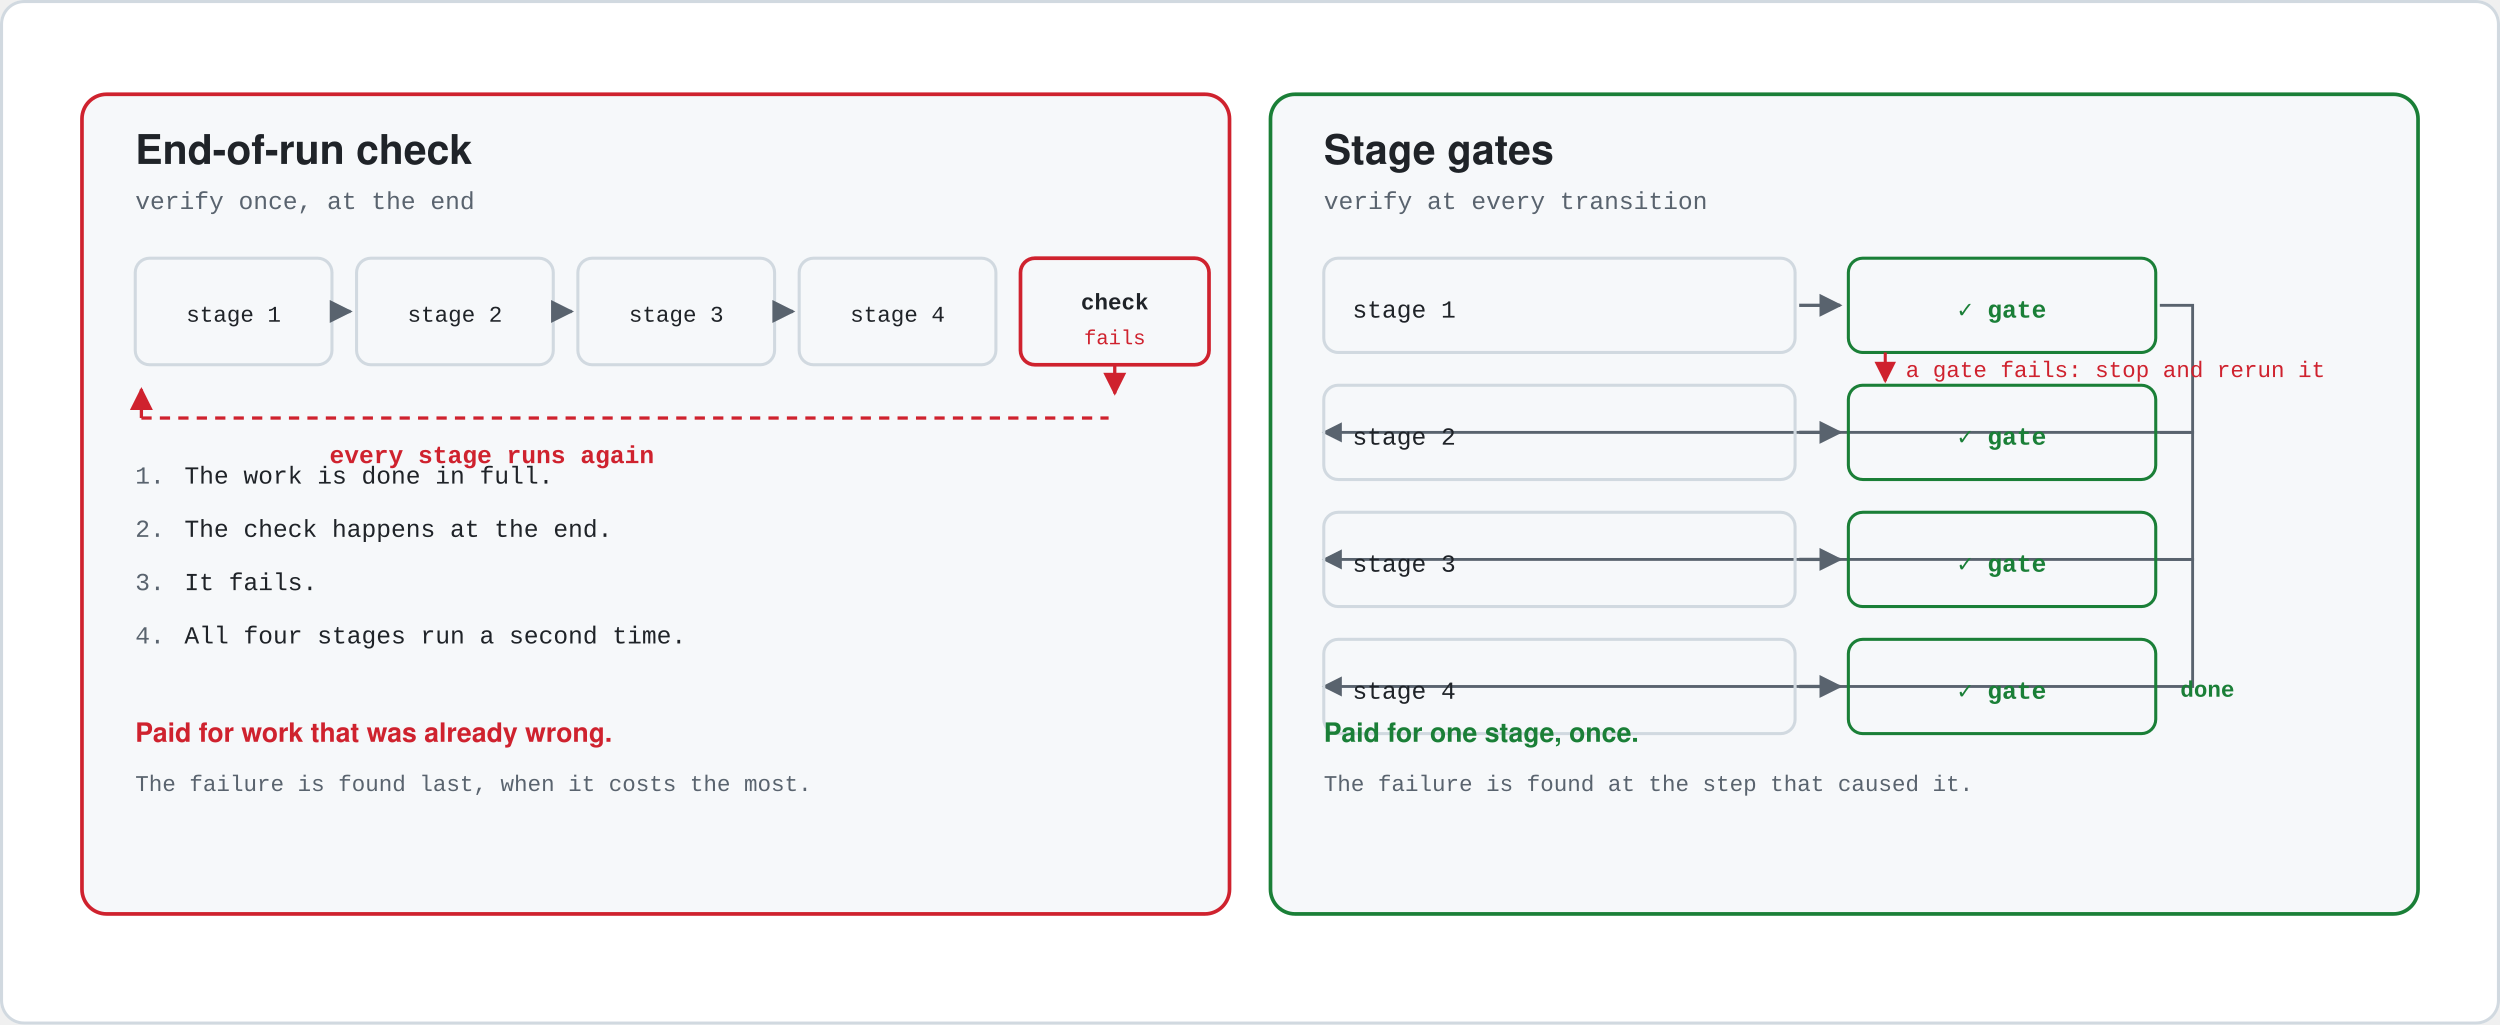
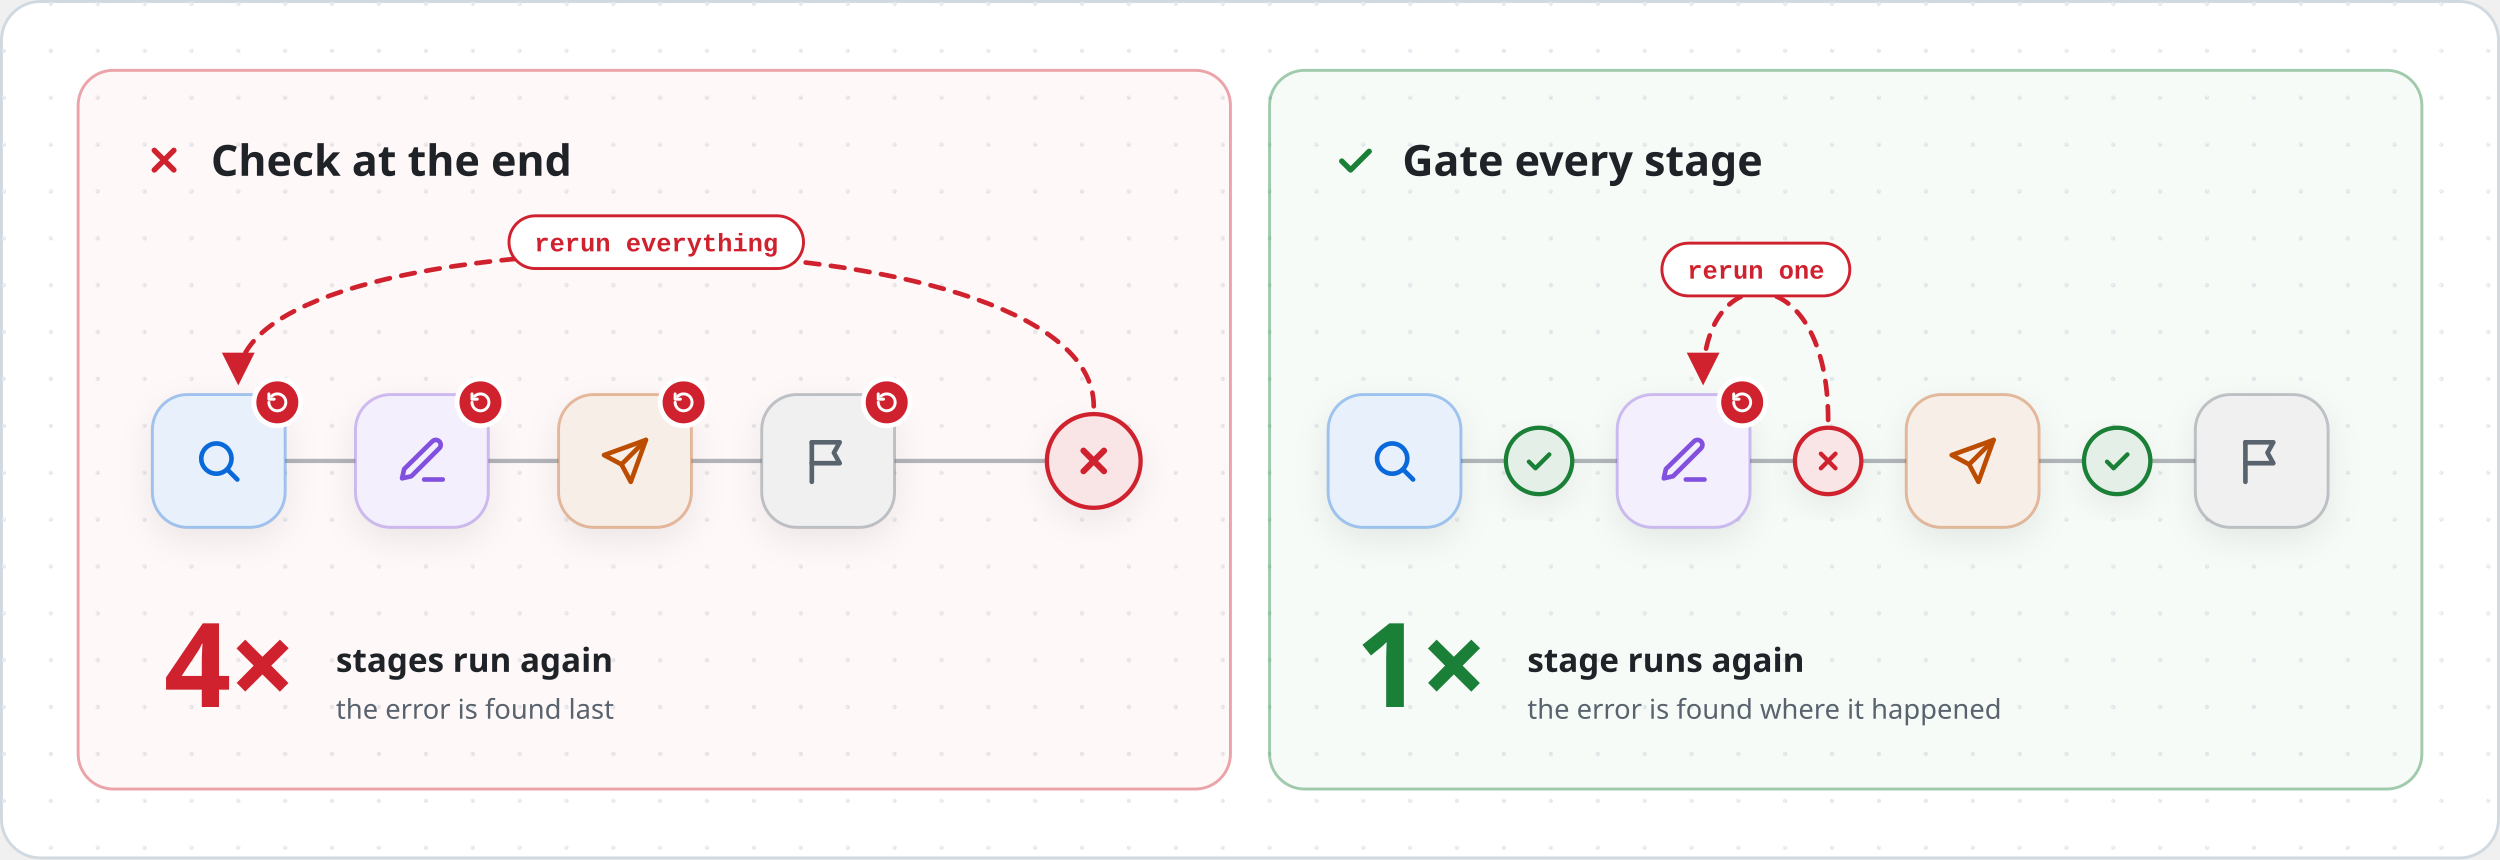
- <svg xmlns="http://www.w3.org/2000/svg" width="1220" height="500" viewBox="0 0 1220 500" role="img" aria-labelledby="t" aria-describedby="d">
+ <svg xmlns="http://www.w3.org/2000/svg" width="1280" height="440" viewBox="0 0 1280 440" role="img" aria-labelledby="t" aria-describedby="d">
  <defs>
-     <marker id="a" viewBox="0 0 10 10" refX="9" refY="5" markerWidth="7" markerHeight="7" orient="auto">
-       <path d="M0 0 L10 5 L0 10 z" fill="#59636e" />
+     <pattern id="dots" width="24" height="24" patternUnits="userSpaceOnUse">
+       <circle cx="2" cy="2" r="1.1" fill="#e3e8ed" />
+     </pattern>
+     <filter id="sh" x="-30%" y="-30%" width="160%" height="170%">
+       <feDropShadow dx="0" dy="6" stdDeviation="9" flood-color="#000" flood-opacity="0.08" />
+     </filter>
+     <marker id="am" viewBox="0 0 10 10" refX="8" refY="5" markerWidth="7" markerHeight="7" orient="auto">
+       <path d="M0 0L10 5L0 10z" fill="#59636e" />
    </marker>
-     <marker id="af" viewBox="0 0 10 10" refX="9" refY="5" markerWidth="7" markerHeight="7" orient="auto">
-       <path d="M0 0 L10 5 L0 10 z" fill="#cf222e" />
+     <marker id="ag" viewBox="0 0 10 10" refX="8" refY="5" markerWidth="7" markerHeight="7" orient="auto">
+       <path d="M0 0L10 5L0 10z" fill="#1a7f37" />
+     </marker>
+     <marker id="ar" viewBox="0 0 10 10" refX="8" refY="5" markerWidth="7" markerHeight="7" orient="auto">
+       <path d="M0 0L10 5L0 10z" fill="#cf222e" />
    </marker>
  </defs>
-   <rect width="1220" height="500" rx="12" fill="#ffffff" />
-   <rect x="0.75" y="0.75" width="1218.5" height="498.5" rx="11" fill="none" stroke="#d1d9e0" stroke-width="1.5" />
-   <rect x="40" y="46" width="560" height="400" rx="12" fill="#f6f8fa" stroke="#cf222e" stroke-width="1.8" />
-   <text x="66" y="80" font-size="20" font-family="-apple-system, BlinkMacSystemFont, 'Segoe UI', Helvetica, Arial, sans-serif" fill="#1f2328" font-weight="700">End-of-run check</text>
-   <text x="66" y="102" font-size="12" font-family="ui-monospace, SFMono-Regular, 'SF Mono', Menlo, Consolas, 'Liberation Mono', monospace" fill="#59636e" font-weight="400">verify once, at the end</text>
-   <rect x="620" y="46" width="560" height="400" rx="12" fill="#f6f8fa" stroke="#1a7f37" stroke-width="1.8" />
-   <text x="646" y="80" font-size="20" font-family="-apple-system, BlinkMacSystemFont, 'Segoe UI', Helvetica, Arial, sans-serif" fill="#1f2328" font-weight="700">Stage gates</text>
-   <text x="646" y="102" font-size="12" font-family="ui-monospace, SFMono-Regular, 'SF Mono', Menlo, Consolas, 'Liberation Mono', monospace" fill="#59636e" font-weight="400">verify at every transition</text>
-   <rect x="66" y="126" width="96" height="52" rx="7" fill="none" stroke="#d1d9e0" stroke-width="1.5" />
-   <text x="114.0" y="157" font-size="11" font-family="ui-monospace, SFMono-Regular, 'SF Mono', Menlo, Consolas, 'Liberation Mono', monospace" fill="#1f2328" font-weight="400" text-anchor="middle">stage 1</text>
-   <path d="M164 152.0 L171 152.0" stroke="#59636e" stroke-width="1.6" marker-end="url(#a)" />
-   <rect x="174" y="126" width="96" height="52" rx="7" fill="none" stroke="#d1d9e0" stroke-width="1.5" />
-   <text x="222.0" y="157" font-size="11" font-family="ui-monospace, SFMono-Regular, 'SF Mono', Menlo, Consolas, 'Liberation Mono', monospace" fill="#1f2328" font-weight="400" text-anchor="middle">stage 2</text>
-   <path d="M272 152.0 L279 152.0" stroke="#59636e" stroke-width="1.6" marker-end="url(#a)" />
-   <rect x="282" y="126" width="96" height="52" rx="7" fill="none" stroke="#d1d9e0" stroke-width="1.5" />
-   <text x="330.0" y="157" font-size="11" font-family="ui-monospace, SFMono-Regular, 'SF Mono', Menlo, Consolas, 'Liberation Mono', monospace" fill="#1f2328" font-weight="400" text-anchor="middle">stage 3</text>
-   <path d="M380 152.0 L387 152.0" stroke="#59636e" stroke-width="1.6" marker-end="url(#a)" />
-   <rect x="390" y="126" width="96" height="52" rx="7" fill="none" stroke="#d1d9e0" stroke-width="1.5" />
-   <text x="438.0" y="157" font-size="11" font-family="ui-monospace, SFMono-Regular, 'SF Mono', Menlo, Consolas, 'Liberation Mono', monospace" fill="#1f2328" font-weight="400" text-anchor="middle">stage 4</text>
-   <rect x="498" y="126" width="92" height="52" rx="7" fill="none" stroke="#cf222e" stroke-width="1.8" />
-   <text x="544" y="151" font-size="11" font-family="ui-monospace, SFMono-Regular, 'SF Mono', Menlo, Consolas, 'Liberation Mono', monospace" fill="#1f2328" font-weight="700" text-anchor="middle">check</text>
-   <text x="544" y="168" font-size="10" font-family="ui-monospace, SFMono-Regular, 'SF Mono', Menlo, Consolas, 'Liberation Mono', monospace" fill="#cf222e" font-weight="400" text-anchor="middle">fails</text>
-   <path d="M544 178 v14" stroke="#cf222e" stroke-width="1.6" marker-end="url(#af)" />
-   <path d="M69 204 h472" stroke="#cf222e" stroke-width="1.6" stroke-dasharray="5 4" fill="none" />
-   <path d="M69 204 v-14" stroke="#cf222e" stroke-width="1.6" marker-end="url(#af)" />
-   <text x="240" y="226" font-size="12" font-family="ui-monospace, SFMono-Regular, 'SF Mono', Menlo, Consolas, 'Liberation Mono', monospace" fill="#cf222e" font-weight="700" text-anchor="middle">every stage runs again</text>
-   <text x="66" y="236" font-size="12" font-family="ui-monospace, SFMono-Regular, 'SF Mono', Menlo, Consolas, 'Liberation Mono', monospace" fill="#59636e" font-weight="400">1.</text>
-   <text x="90" y="236" font-size="12" font-family="ui-monospace, SFMono-Regular, 'SF Mono', Menlo, Consolas, 'Liberation Mono', monospace" fill="#1f2328" font-weight="400">The work is done in full.</text>
-   <text x="66" y="262" font-size="12" font-family="ui-monospace, SFMono-Regular, 'SF Mono', Menlo, Consolas, 'Liberation Mono', monospace" fill="#59636e" font-weight="400">2.</text>
-   <text x="90" y="262" font-size="12" font-family="ui-monospace, SFMono-Regular, 'SF Mono', Menlo, Consolas, 'Liberation Mono', monospace" fill="#1f2328" font-weight="400">The check happens at the end.</text>
-   <text x="66" y="288" font-size="12" font-family="ui-monospace, SFMono-Regular, 'SF Mono', Menlo, Consolas, 'Liberation Mono', monospace" fill="#59636e" font-weight="400">3.</text>
-   <text x="90" y="288" font-size="12" font-family="ui-monospace, SFMono-Regular, 'SF Mono', Menlo, Consolas, 'Liberation Mono', monospace" fill="#1f2328" font-weight="400">It fails.</text>
-   <text x="66" y="314" font-size="12" font-family="ui-monospace, SFMono-Regular, 'SF Mono', Menlo, Consolas, 'Liberation Mono', monospace" fill="#59636e" font-weight="400">4.</text>
-   <text x="90" y="314" font-size="12" font-family="ui-monospace, SFMono-Regular, 'SF Mono', Menlo, Consolas, 'Liberation Mono', monospace" fill="#1f2328" font-weight="400">All four stages run a second time.</text>
-   <text x="66" y="362" font-size="13" font-family="-apple-system, BlinkMacSystemFont, 'Segoe UI', Helvetica, Arial, sans-serif" fill="#cf222e" font-weight="700">Paid for work that was already wrong.</text>
-   <text x="66" y="386" font-size="11" font-family="ui-monospace, SFMono-Regular, 'SF Mono', Menlo, Consolas, 'Liberation Mono', monospace" fill="#59636e" font-weight="400">The failure is found last, when it costs the most.</text>
-   <rect x="646" y="126" width="230" height="46" rx="7" fill="none" stroke="#d1d9e0" stroke-width="1.5" />
-   <text x="660" y="155" font-size="12" font-family="ui-monospace, SFMono-Regular, 'SF Mono', Menlo, Consolas, 'Liberation Mono', monospace" fill="#1f2328" font-weight="400">stage 1</text>
-   <path d="M878 149 L898 149" stroke="#59636e" stroke-width="1.6" marker-end="url(#a)" />
-   <rect x="902" y="126" width="150" height="46" rx="7" fill="none" stroke="#1a7f37" stroke-width="1.5" />
-   <text x="977" y="155" font-size="12" font-family="ui-monospace, SFMono-Regular, 'SF Mono', Menlo, Consolas, 'Liberation Mono', monospace" fill="#1a7f37" font-weight="700" text-anchor="middle">✓ gate</text>
-   <path d="M1054 149 h16 v62 h-424" stroke="#59636e" stroke-width="1.4" fill="none" marker-end="url(#a)" />
-   <rect x="646" y="188" width="230" height="46" rx="7" fill="none" stroke="#d1d9e0" stroke-width="1.5" />
-   <text x="660" y="217" font-size="12" font-family="ui-monospace, SFMono-Regular, 'SF Mono', Menlo, Consolas, 'Liberation Mono', monospace" fill="#1f2328" font-weight="400">stage 2</text>
-   <path d="M878 211 L898 211" stroke="#59636e" stroke-width="1.6" marker-end="url(#a)" />
-   <rect x="902" y="188" width="150" height="46" rx="7" fill="none" stroke="#1a7f37" stroke-width="1.5" />
-   <text x="977" y="217" font-size="12" font-family="ui-monospace, SFMono-Regular, 'SF Mono', Menlo, Consolas, 'Liberation Mono', monospace" fill="#1a7f37" font-weight="700" text-anchor="middle">✓ gate</text>
-   <path d="M1054 211 h16 v62 h-424" stroke="#59636e" stroke-width="1.4" fill="none" marker-end="url(#a)" />
-   <rect x="646" y="250" width="230" height="46" rx="7" fill="none" stroke="#d1d9e0" stroke-width="1.5" />
-   <text x="660" y="279" font-size="12" font-family="ui-monospace, SFMono-Regular, 'SF Mono', Menlo, Consolas, 'Liberation Mono', monospace" fill="#1f2328" font-weight="400">stage 3</text>
-   <path d="M878 273 L898 273" stroke="#59636e" stroke-width="1.6" marker-end="url(#a)" />
-   <rect x="902" y="250" width="150" height="46" rx="7" fill="none" stroke="#1a7f37" stroke-width="1.5" />
-   <text x="977" y="279" font-size="12" font-family="ui-monospace, SFMono-Regular, 'SF Mono', Menlo, Consolas, 'Liberation Mono', monospace" fill="#1a7f37" font-weight="700" text-anchor="middle">✓ gate</text>
-   <path d="M1054 273 h16 v62 h-424" stroke="#59636e" stroke-width="1.4" fill="none" marker-end="url(#a)" />
-   <rect x="646" y="312" width="230" height="46" rx="7" fill="none" stroke="#d1d9e0" stroke-width="1.5" />
-   <text x="660" y="341" font-size="12" font-family="ui-monospace, SFMono-Regular, 'SF Mono', Menlo, Consolas, 'Liberation Mono', monospace" fill="#1f2328" font-weight="400">stage 4</text>
-   <path d="M878 335 L898 335" stroke="#59636e" stroke-width="1.6" marker-end="url(#a)" />
-   <rect x="902" y="312" width="150" height="46" rx="7" fill="none" stroke="#1a7f37" stroke-width="1.5" />
-   <text x="977" y="341" font-size="12" font-family="ui-monospace, SFMono-Regular, 'SF Mono', Menlo, Consolas, 'Liberation Mono', monospace" fill="#1a7f37" font-weight="700" text-anchor="middle">✓ gate</text>
-   <text x="1064" y="340" font-size="11" font-family="ui-monospace, SFMono-Regular, 'SF Mono', Menlo, Consolas, 'Liberation Mono', monospace" fill="#1a7f37" font-weight="700">done</text>
-   <path d="M920 172 v14" stroke="#cf222e" stroke-width="1.5" marker-end="url(#af)" />
-   <text x="930" y="184" font-size="11" font-family="ui-monospace, SFMono-Regular, 'SF Mono', Menlo, Consolas, 'Liberation Mono', monospace" fill="#cf222e" font-weight="400">a gate fails: stop and rerun it</text>
-   <text x="646" y="362" font-size="13" font-family="-apple-system, BlinkMacSystemFont, 'Segoe UI', Helvetica, Arial, sans-serif" fill="#1a7f37" font-weight="700">Paid for one stage, once.</text>
-   <text x="646" y="386" font-size="11" font-family="ui-monospace, SFMono-Regular, 'SF Mono', Menlo, Consolas, 'Liberation Mono', monospace" fill="#59636e" font-weight="400">The failure is found at the step that caused it.</text>
+   <rect x="0.75" y="0.75" width="1278.5" height="438.5" rx="20" fill="#ffffff" stroke="#d1d9e0" stroke-width="1.5" />
+   <rect x="1" y="1" width="1278" height="438" rx="20" fill="url(#dots)" />
+   <rect x="40" y="36" width="590" height="368" rx="18" fill="#cf222e" fill-opacity="0.035" stroke="#cf222e" stroke-opacity="0.4" stroke-width="1.5" />
+   <g transform="translate(72.0,70.0) scale(1)" fill="none" stroke="#cf222e" stroke-width="2.8" stroke-linecap="round" stroke-linejoin="round">
+     <path d="M7 7l10 10M17 7L7 17" />
+   </g>
+   <text x="108" y="90" font-size="22" font-family="-apple-system, BlinkMacSystemFont, 'Segoe UI', 'Noto Sans', Helvetica, Arial, sans-serif" fill="#1f2328" font-weight="800" xml:space="preserve" style="white-space:pre">Check at the end</text>
+   <path d="M112 236H560" stroke="#59636e" stroke-opacity="0.45" stroke-width="2.2" stroke-linecap="round" />
+   <rect x="78.0" y="202.0" width="68" height="68" rx="18" fill="#ffffff" filter="url(#sh)" />
+   <rect x="78.0" y="202.0" width="68" height="68" rx="18" fill="#0969da" fill-opacity="0.09" stroke="#0969da" stroke-opacity="0.35" stroke-width="1.5" />
+   <g transform="translate(97.7,221.7) scale(1.19)" fill="none" stroke="#0969da" stroke-width="2.0" stroke-linecap="round" stroke-linejoin="round">
+     <circle cx="11" cy="11" r="6.5" />
+     <path d="M20 20l-4.3-4.3" />
+   </g>
+   <circle cx="142.0" cy="206.0" r="12" fill="#cf222e" stroke="#ffffff" stroke-width="2.5" />
+   <g transform="translate(135.5,199.5) scale(0.5417)" fill="none" stroke="#ffffff" stroke-width="2.8" stroke-linecap="round" stroke-linejoin="round">
+     <path d="M4 12a8 8 0 1 0 2.4-5.7" />
+     <path d="M4 4v5h5" />
+   </g>
+   <rect x="182.0" y="202.0" width="68" height="68" rx="18" fill="#ffffff" filter="url(#sh)" />
+   <rect x="182.0" y="202.0" width="68" height="68" rx="18" fill="#8250df" fill-opacity="0.09" stroke="#8250df" stroke-opacity="0.35" stroke-width="1.5" />
+   <g transform="translate(201.7,221.7) scale(1.19)" fill="none" stroke="#8250df" stroke-width="2.0" stroke-linecap="round" stroke-linejoin="round">
+     <path d="M13 20h8" />
+     <path d="M16.5 3.6a2.1 2.1 0 0 1 3 3L7.5 18.6 3.5 19.5l.9-4z" />
+   </g>
+   <circle cx="246.0" cy="206.0" r="12" fill="#cf222e" stroke="#ffffff" stroke-width="2.5" />
+   <g transform="translate(239.5,199.5) scale(0.5417)" fill="none" stroke="#ffffff" stroke-width="2.8" stroke-linecap="round" stroke-linejoin="round">
+     <path d="M4 12a8 8 0 1 0 2.4-5.7" />
+     <path d="M4 4v5h5" />
+   </g>
+   <rect x="286.0" y="202.0" width="68" height="68" rx="18" fill="#ffffff" filter="url(#sh)" />
+   <rect x="286.0" y="202.0" width="68" height="68" rx="18" fill="#bc4c00" fill-opacity="0.09" stroke="#bc4c00" stroke-opacity="0.35" stroke-width="1.5" />
+   <g transform="translate(305.7,221.7) scale(1.19)" fill="none" stroke="#bc4c00" stroke-width="2.0" stroke-linecap="round" stroke-linejoin="round">
+     <path d="M21 3L10.5 13.5" />
+     <path d="M21 3l-6.5 18-4-7.5L3 9.5z" />
+   </g>
+   <circle cx="350.0" cy="206.0" r="12" fill="#cf222e" stroke="#ffffff" stroke-width="2.5" />
+   <g transform="translate(343.5,199.5) scale(0.5417)" fill="none" stroke="#ffffff" stroke-width="2.8" stroke-linecap="round" stroke-linejoin="round">
+     <path d="M4 12a8 8 0 1 0 2.4-5.7" />
+     <path d="M4 4v5h5" />
+   </g>
+   <rect x="390.0" y="202.0" width="68" height="68" rx="18" fill="#ffffff" filter="url(#sh)" />
+   <rect x="390.0" y="202.0" width="68" height="68" rx="18" fill="#59636e" fill-opacity="0.09" stroke="#59636e" stroke-opacity="0.35" stroke-width="1.5" />
+   <g transform="translate(409.7,221.7) scale(1.19)" fill="none" stroke="#59636e" stroke-width="2.0" stroke-linecap="round" stroke-linejoin="round">
+     <path d="M5 21V4" />
+     <path d="M5 4h12l-2.5 4.5L17 13H5" />
+   </g>
+   <circle cx="454.0" cy="206.0" r="12" fill="#cf222e" stroke="#ffffff" stroke-width="2.5" />
+   <g transform="translate(447.5,199.5) scale(0.5417)" fill="none" stroke="#ffffff" stroke-width="2.8" stroke-linecap="round" stroke-linejoin="round">
+     <path d="M4 12a8 8 0 1 0 2.4-5.7" />
+     <path d="M4 4v5h5" />
+   </g>
+   <circle cx="560" cy="236" r="24" fill="#ffffff" filter="url(#sh)" />
+   <circle cx="560" cy="236" r="24" fill="#cf222e" fill-opacity="0.12" stroke="#cf222e" stroke-width="2.2" />
+   <g transform="translate(547.4,223.4) scale(1.05)" fill="none" stroke="#cf222e" stroke-width="3.0" stroke-linecap="round" stroke-linejoin="round">
+     <path d="M7 7l10 10M17 7L7 17" />
+   </g>
+   <path d="M560 208 C560 106.0, 122 106.0, 122 194.0" fill="none" stroke="#cf222e" stroke-width="2.4" stroke-dasharray="7 6" stroke-linecap="round" marker-end="url(#ar)" />
+   <rect x="260.6" y="110.5" width="150.8" height="27" rx="13.5" fill="#ffffff" stroke="#cf222e" stroke-width="1.5" />
+   <text x="336" y="128.68" font-size="13" font-family="ui-monospace, SFMono-Regular, 'SF Mono', Menlo, Consolas, 'Liberation Mono', monospace" fill="#cf222e" font-weight="700" text-anchor="middle" xml:space="preserve" style="white-space:pre">rerun everything</text>
+   <text x="84" y="362" font-size="60" font-family="-apple-system, BlinkMacSystemFont, 'Segoe UI', 'Noto Sans', Helvetica, Arial, sans-serif" fill="#cf222e" font-weight="800" letter-spacing="-1" xml:space="preserve" style="white-space:pre">4×</text>
+   <text x="172" y="344" font-size="17" font-family="-apple-system, BlinkMacSystemFont, 'Segoe UI', 'Noto Sans', Helvetica, Arial, sans-serif" fill="#1f2328" font-weight="700" xml:space="preserve" style="white-space:pre">stages run again</text>
+   <text x="172" y="368" font-size="14" font-family="-apple-system, BlinkMacSystemFont, 'Segoe UI', 'Noto Sans', Helvetica, Arial, sans-serif" fill="#59636e" font-weight="400" xml:space="preserve" style="white-space:pre">the error is found last</text>
+   <rect x="650" y="36" width="590" height="368" rx="18" fill="#1a7f37" fill-opacity="0.035" stroke="#1a7f37" stroke-opacity="0.4" stroke-width="1.5" />
+   <g transform="translate(682.0,70.0) scale(1)" fill="none" stroke="#1a7f37" stroke-width="2.8" stroke-linecap="round" stroke-linejoin="round">
+     <path d="M5 12.5l4.5 4.5L19 7.5" />
+   </g>
+   <text x="718" y="90" font-size="22" font-family="-apple-system, BlinkMacSystemFont, 'Segoe UI', 'Noto Sans', Helvetica, Arial, sans-serif" fill="#1f2328" font-weight="800" xml:space="preserve" style="white-space:pre">Gate every stage</text>
+   <path d="M714 236H1158" stroke="#59636e" stroke-opacity="0.45" stroke-width="2.2" stroke-linecap="round" />
+   <rect x="680.0" y="202.0" width="68" height="68" rx="18" fill="#ffffff" filter="url(#sh)" />
+   <rect x="680.0" y="202.0" width="68" height="68" rx="18" fill="#0969da" fill-opacity="0.09" stroke="#0969da" stroke-opacity="0.35" stroke-width="1.5" />
+   <g transform="translate(699.7,221.7) scale(1.19)" fill="none" stroke="#0969da" stroke-width="2.0" stroke-linecap="round" stroke-linejoin="round">
+     <circle cx="11" cy="11" r="6.5" />
+     <path d="M20 20l-4.3-4.3" />
+   </g>
+   <rect x="828.0" y="202.0" width="68" height="68" rx="18" fill="#ffffff" filter="url(#sh)" />
+   <rect x="828.0" y="202.0" width="68" height="68" rx="18" fill="#8250df" fill-opacity="0.09" stroke="#8250df" stroke-opacity="0.35" stroke-width="1.5" />
+   <g transform="translate(847.7,221.7) scale(1.19)" fill="none" stroke="#8250df" stroke-width="2.0" stroke-linecap="round" stroke-linejoin="round">
+     <path d="M13 20h8" />
+     <path d="M16.5 3.6a2.1 2.1 0 0 1 3 3L7.5 18.6 3.5 19.5l.9-4z" />
+   </g>
+   <circle cx="892.0" cy="206.0" r="12" fill="#cf222e" stroke="#ffffff" stroke-width="2.5" />
+   <g transform="translate(885.5,199.5) scale(0.5417)" fill="none" stroke="#ffffff" stroke-width="2.8" stroke-linecap="round" stroke-linejoin="round">
+     <path d="M4 12a8 8 0 1 0 2.4-5.7" />
+     <path d="M4 4v5h5" />
+   </g>
+   <rect x="976.0" y="202.0" width="68" height="68" rx="18" fill="#ffffff" filter="url(#sh)" />
+   <rect x="976.0" y="202.0" width="68" height="68" rx="18" fill="#bc4c00" fill-opacity="0.09" stroke="#bc4c00" stroke-opacity="0.35" stroke-width="1.5" />
+   <g transform="translate(995.7,221.7) scale(1.19)" fill="none" stroke="#bc4c00" stroke-width="2.0" stroke-linecap="round" stroke-linejoin="round">
+     <path d="M21 3L10.5 13.5" />
+     <path d="M21 3l-6.5 18-4-7.5L3 9.5z" />
+   </g>
+   <rect x="1124.0" y="202.0" width="68" height="68" rx="18" fill="#ffffff" filter="url(#sh)" />
+   <rect x="1124.0" y="202.0" width="68" height="68" rx="18" fill="#59636e" fill-opacity="0.09" stroke="#59636e" stroke-opacity="0.35" stroke-width="1.5" />
+   <g transform="translate(1143.7,221.7) scale(1.19)" fill="none" stroke="#59636e" stroke-width="2.0" stroke-linecap="round" stroke-linejoin="round">
+     <path d="M5 21V4" />
+     <path d="M5 4h12l-2.5 4.5L17 13H5" />
+   </g>
+   <circle cx="788.0" cy="236" r="17" fill="#ffffff" filter="url(#sh)" />
+   <circle cx="788.0" cy="236" r="17" fill="#1a7f37" fill-opacity="0.12" stroke="#1a7f37" stroke-width="2.2" />
+   <g transform="translate(779.1,227.1) scale(0.7438)" fill="none" stroke="#1a7f37" stroke-width="3.0" stroke-linecap="round" stroke-linejoin="round">
+     <path d="M5 12.5l4.5 4.5L19 7.5" />
+   </g>
+   <circle cx="936.0" cy="236" r="17" fill="#ffffff" filter="url(#sh)" />
+   <circle cx="936.0" cy="236" r="17" fill="#cf222e" fill-opacity="0.12" stroke="#cf222e" stroke-width="2.2" />
+   <g transform="translate(927.1,227.1) scale(0.7438)" fill="none" stroke="#cf222e" stroke-width="3.0" stroke-linecap="round" stroke-linejoin="round">
+     <path d="M7 7l10 10M17 7L7 17" />
+   </g>
+   <circle cx="1084.0" cy="236" r="17" fill="#ffffff" filter="url(#sh)" />
+   <circle cx="1084.0" cy="236" r="17" fill="#1a7f37" fill-opacity="0.12" stroke="#1a7f37" stroke-width="2.2" />
+   <g transform="translate(1075.1,227.1) scale(0.7438)" fill="none" stroke="#1a7f37" stroke-width="3.0" stroke-linecap="round" stroke-linejoin="round">
+     <path d="M5 12.5l4.5 4.5L19 7.5" />
+   </g>
+   <path d="M936.0 215 C936.0 132.0, 872 132.0, 872 194.0" fill="none" stroke="#cf222e" stroke-width="2.4" stroke-dasharray="7 6" stroke-linecap="round" marker-end="url(#ar)" />
+   <rect x="850.9" y="124.5" width="96.2" height="27" rx="13.5" fill="#ffffff" stroke="#cf222e" stroke-width="1.5" />
+   <text x="899.0" y="142.68" font-size="13" font-family="ui-monospace, SFMono-Regular, 'SF Mono', Menlo, Consolas, 'Liberation Mono', monospace" fill="#cf222e" font-weight="700" text-anchor="middle" xml:space="preserve" style="white-space:pre">rerun one</text>
+   <text x="694" y="362" font-size="60" font-family="-apple-system, BlinkMacSystemFont, 'Segoe UI', 'Noto Sans', Helvetica, Arial, sans-serif" fill="#1a7f37" font-weight="800" letter-spacing="-1" xml:space="preserve" style="white-space:pre">1×</text>
+   <text x="782" y="344" font-size="17" font-family="-apple-system, BlinkMacSystemFont, 'Segoe UI', 'Noto Sans', Helvetica, Arial, sans-serif" fill="#1f2328" font-weight="700" xml:space="preserve" style="white-space:pre">stage runs again</text>
+   <text x="782" y="368" font-size="14" font-family="-apple-system, BlinkMacSystemFont, 'Segoe UI', 'Noto Sans', Helvetica, Arial, sans-serif" fill="#59636e" font-weight="400" xml:space="preserve" style="white-space:pre">the error is found where it happened</text>
</svg>
